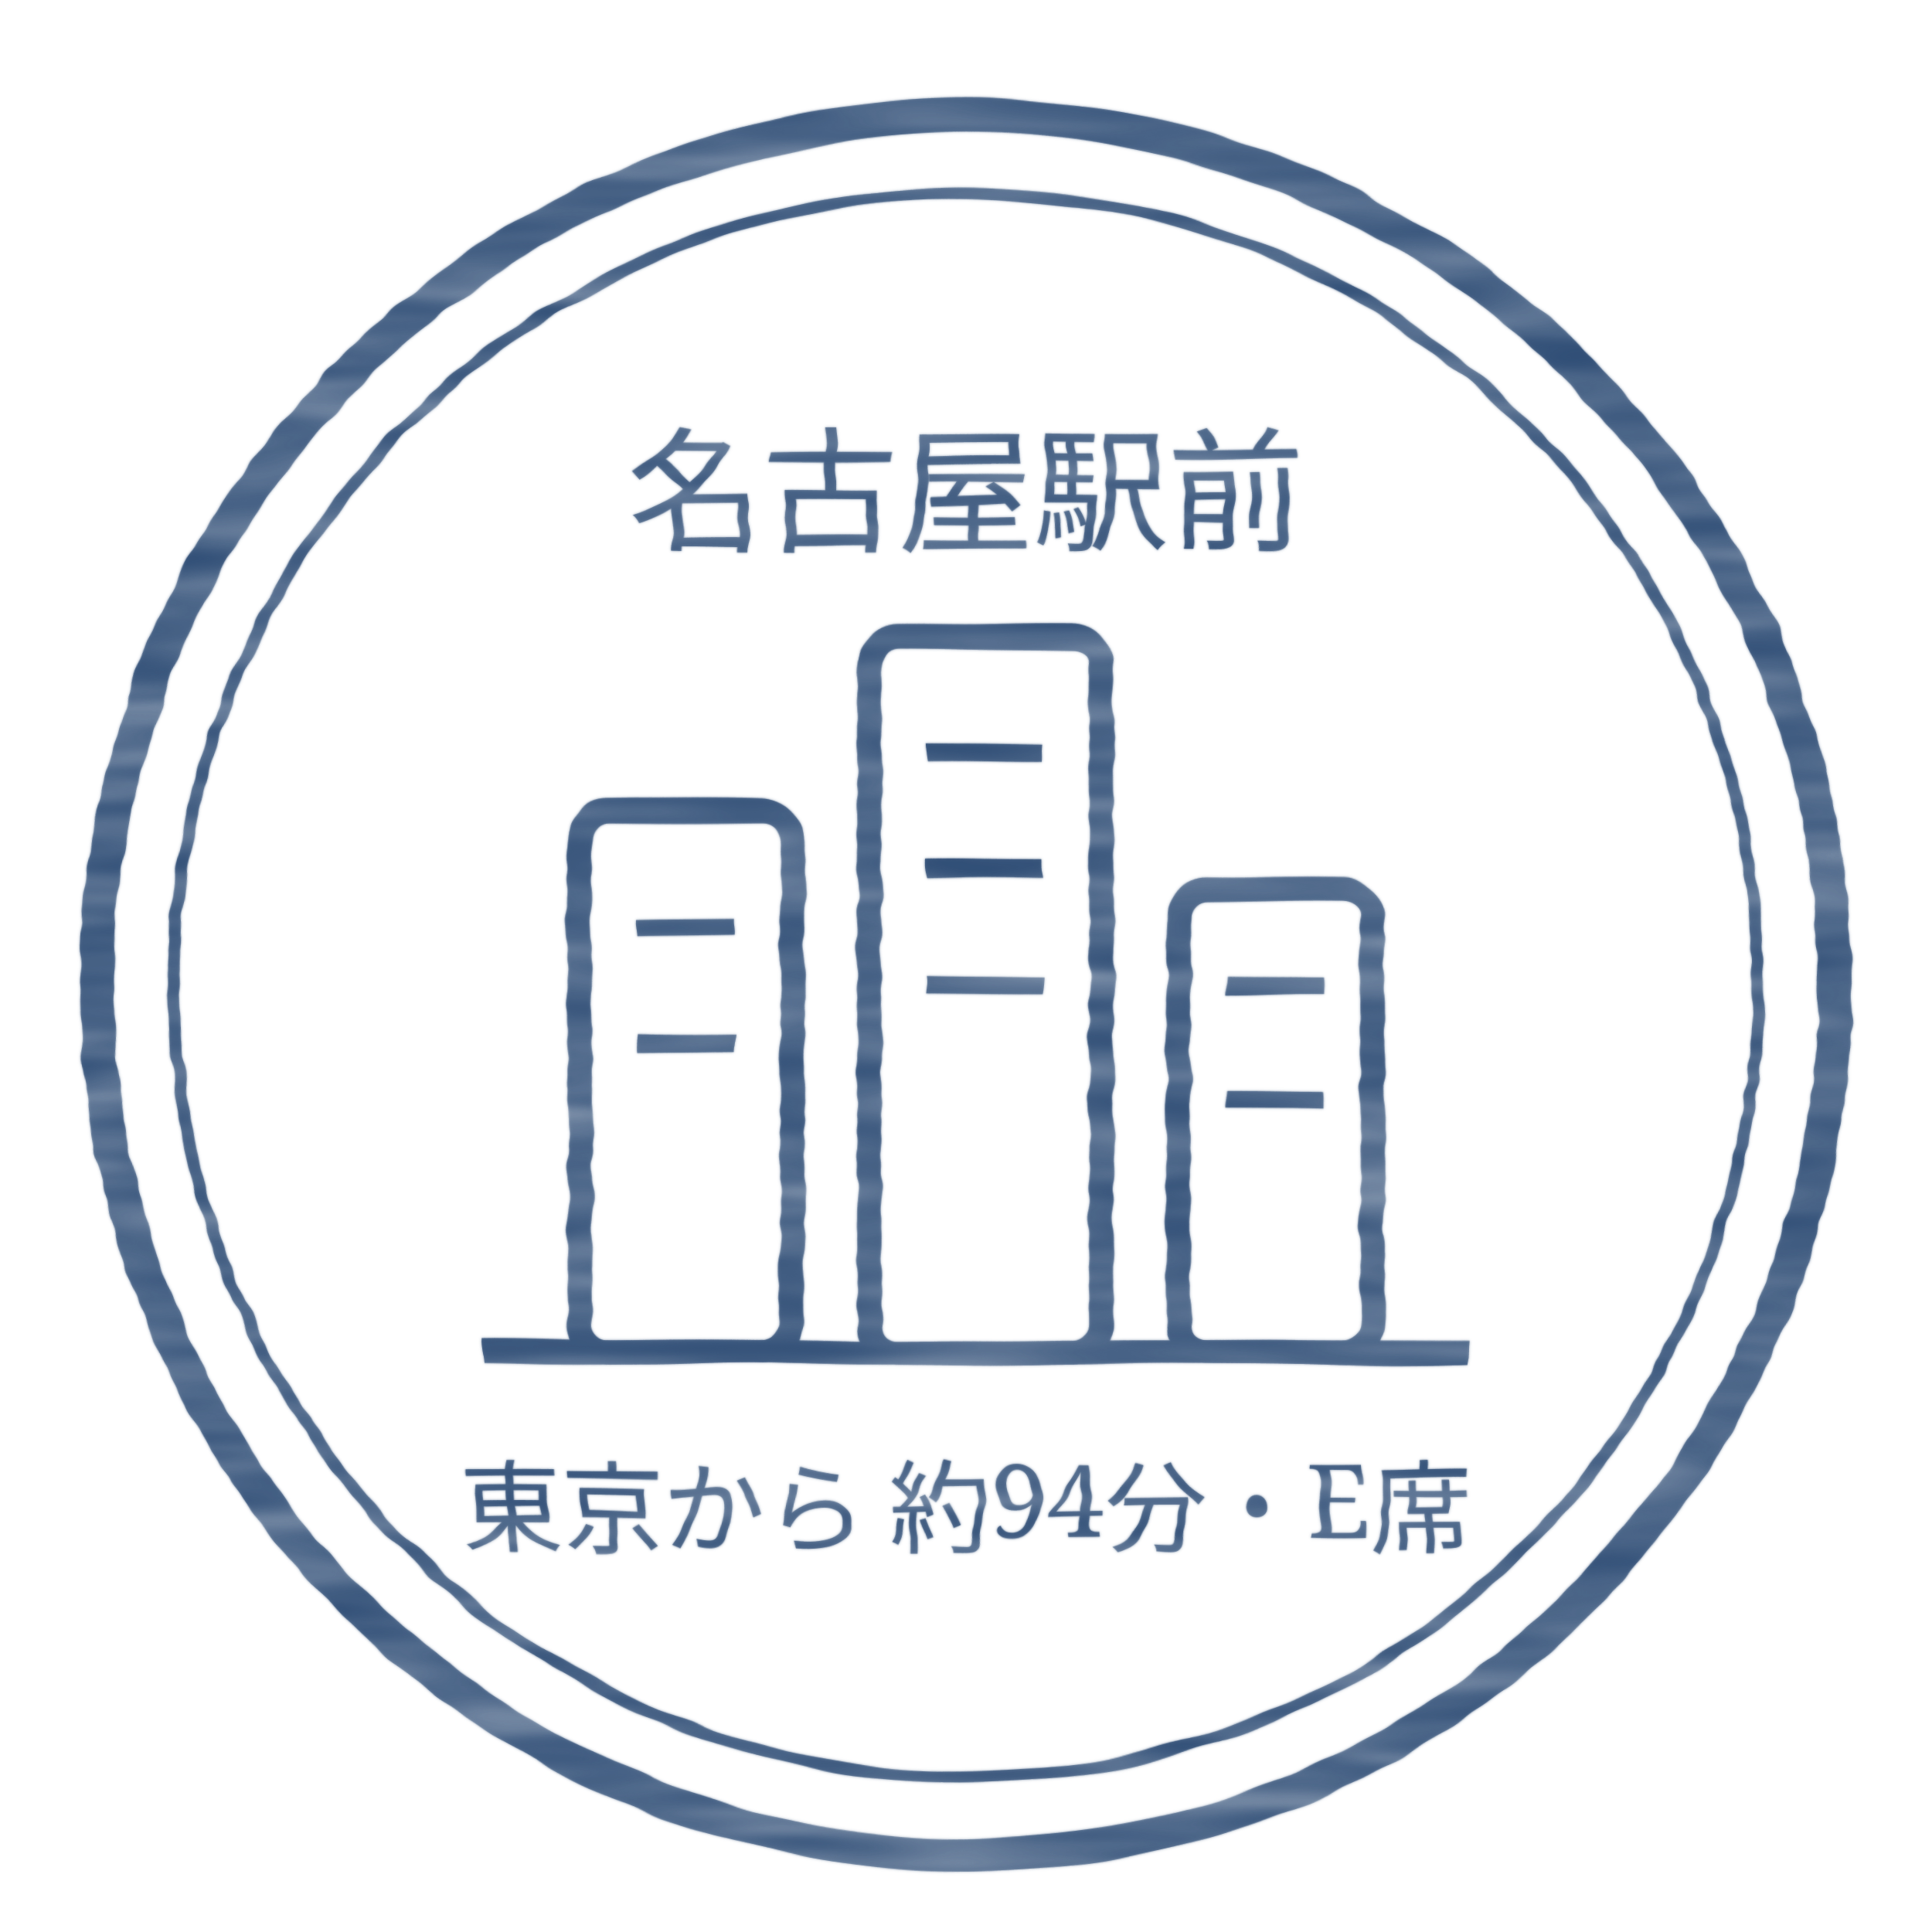
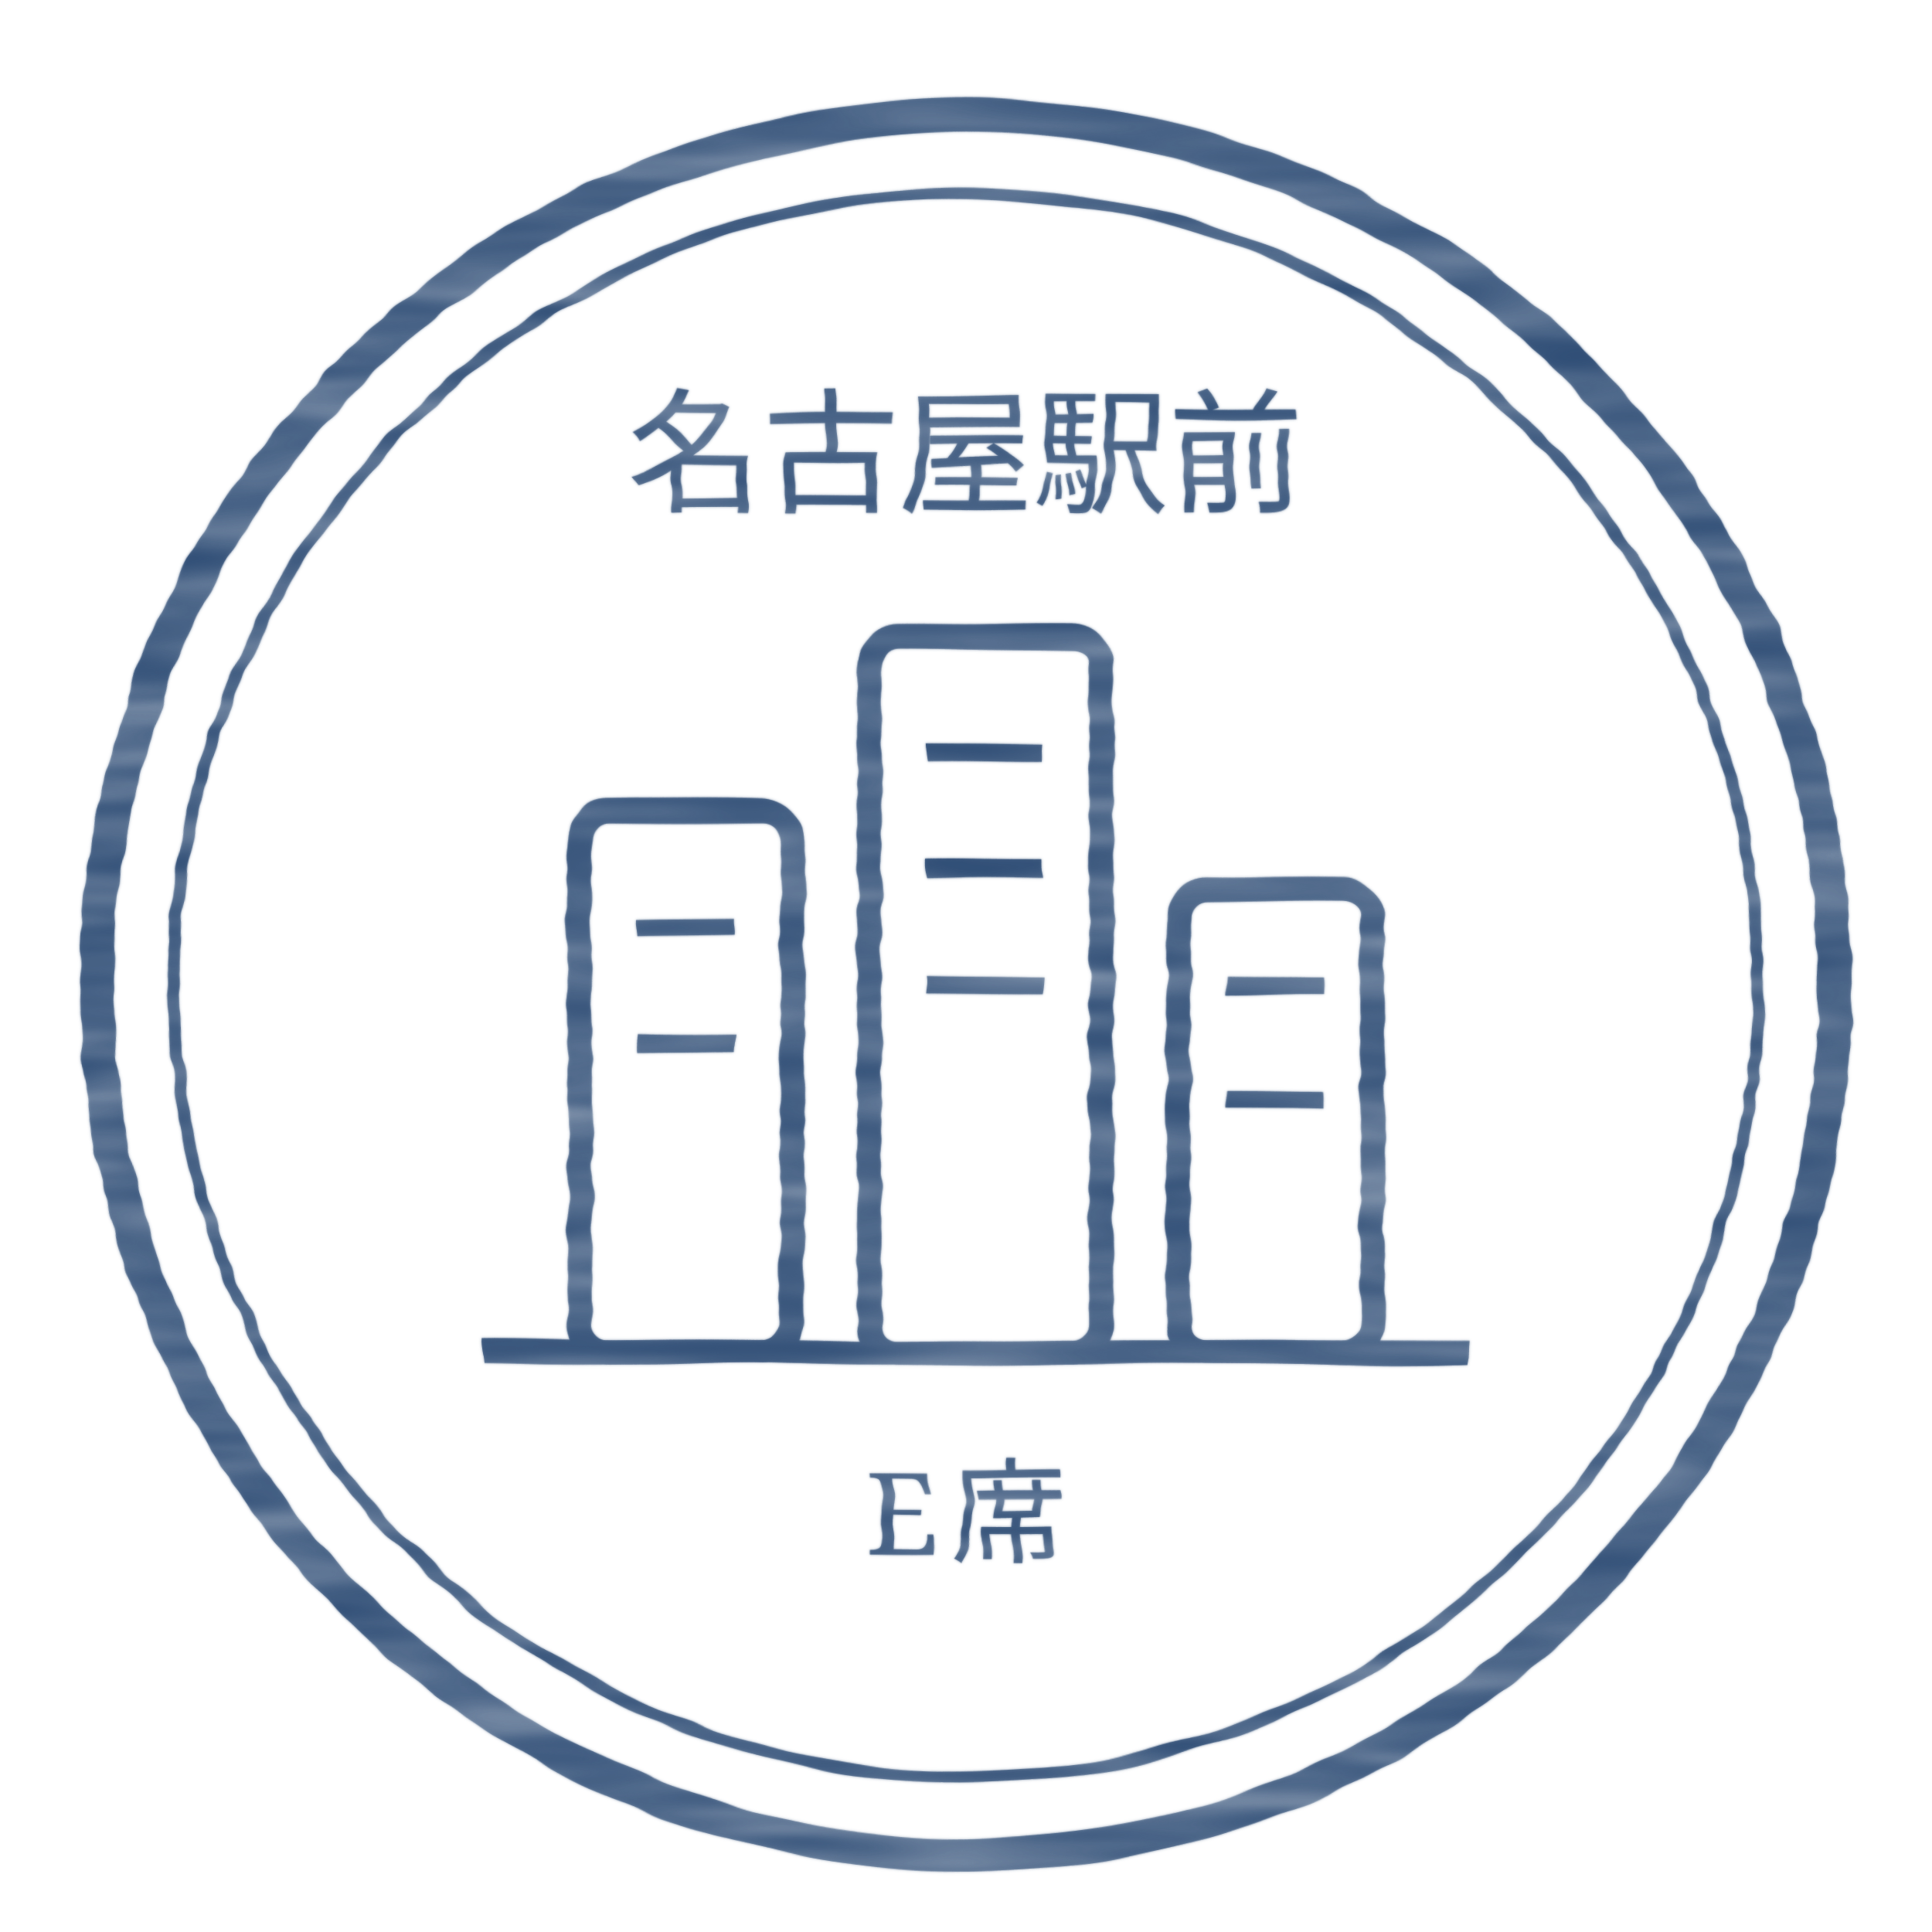
<svg xmlns="http://www.w3.org/2000/svg" viewBox="0 0 200 200" role="img" aria-label="名古屋駅前 車窓スタンプ">
  <defs>
    <filter id="stampInk" x="-5%" y="-5%" width="110%" height="110%" color-interpolation-filters="sRGB">
      <feTurbulence type="fractalNoise" baseFrequency="0.045 0.32" numOctaves="2" seed="17" result="paperGrain" />
      <feDisplacementMap in="SourceGraphic" in2="paperGrain" scale="0.85" xChannelSelector="R" yChannelSelector="G" result="roughInk" />
      <feColorMatrix in="paperGrain" type="matrix" values="0 0 0 0 1  0 0 0 0 1  0 0 0 0 1  0.3 0.3 0.3 0 0.15" result="inkDensity" />
      <feComposite in="roughInk" in2="inkDensity" operator="in" result="unevenInk" />
      <feGaussianBlur in="unevenInk" stdDeviation="0.16" result="inkBleed" />
      <feMerge>
        <feMergeNode in="inkBleed" />
        <feMergeNode in="unevenInk" />
      </feMerge>
    </filter>
  </defs>
  <g stroke="#2b4a73" fill="#2b4a73" filter="url(#stampInk)">
    <circle cx="100" cy="102" r="90" fill="none" stroke-width="3.5" />
    <circle cx="100" cy="102" r="82" fill="none" stroke-width="1.2" />
-     <text x="100" y="56" text-anchor="middle" font-size="14" font-weight="500" font-family="'Shippori Mincho','Hiragino Mincho ProN','Yu Mincho',serif" stroke="none">名古屋駅前</text>
+     <text x="100" y="52" text-anchor="middle" font-size="14" font-weight="500" font-family="'Shippori Mincho','Hiragino Mincho ProN','Yu Mincho',serif" stroke="none">名古屋駅前</text>
    <g fill="none" stroke-width="2.5">
      <rect x="60" y="84" width="22" height="56" rx="3" />
      <rect x="90" y="66" width="24" height="74" rx="3" />
      <rect x="122" y="92" width="20" height="48" rx="3" />
      <path d="M50 140 H152" />
    </g>
    <path d="M66 96 h10 M66 108 h10 M96 78 h12 M96 90 h12 M96 102 h12 M127 102 h10 M127 114 h10" fill="none" stroke-width="1.8" />
-     <text x="100" y="160" text-anchor="middle" font-size="10.5" font-family="'Shippori Mincho','Hiragino Mincho ProN','Yu Mincho',serif" stroke="none">東京から 約94分・E席</text>
+     <text x="100" y="161" text-anchor="middle" font-size="12" letter-spacing="1.2" font-family="'Shippori Mincho','Hiragino Mincho ProN','Yu Mincho',serif" stroke="none">E席</text>
  </g>
</svg>
